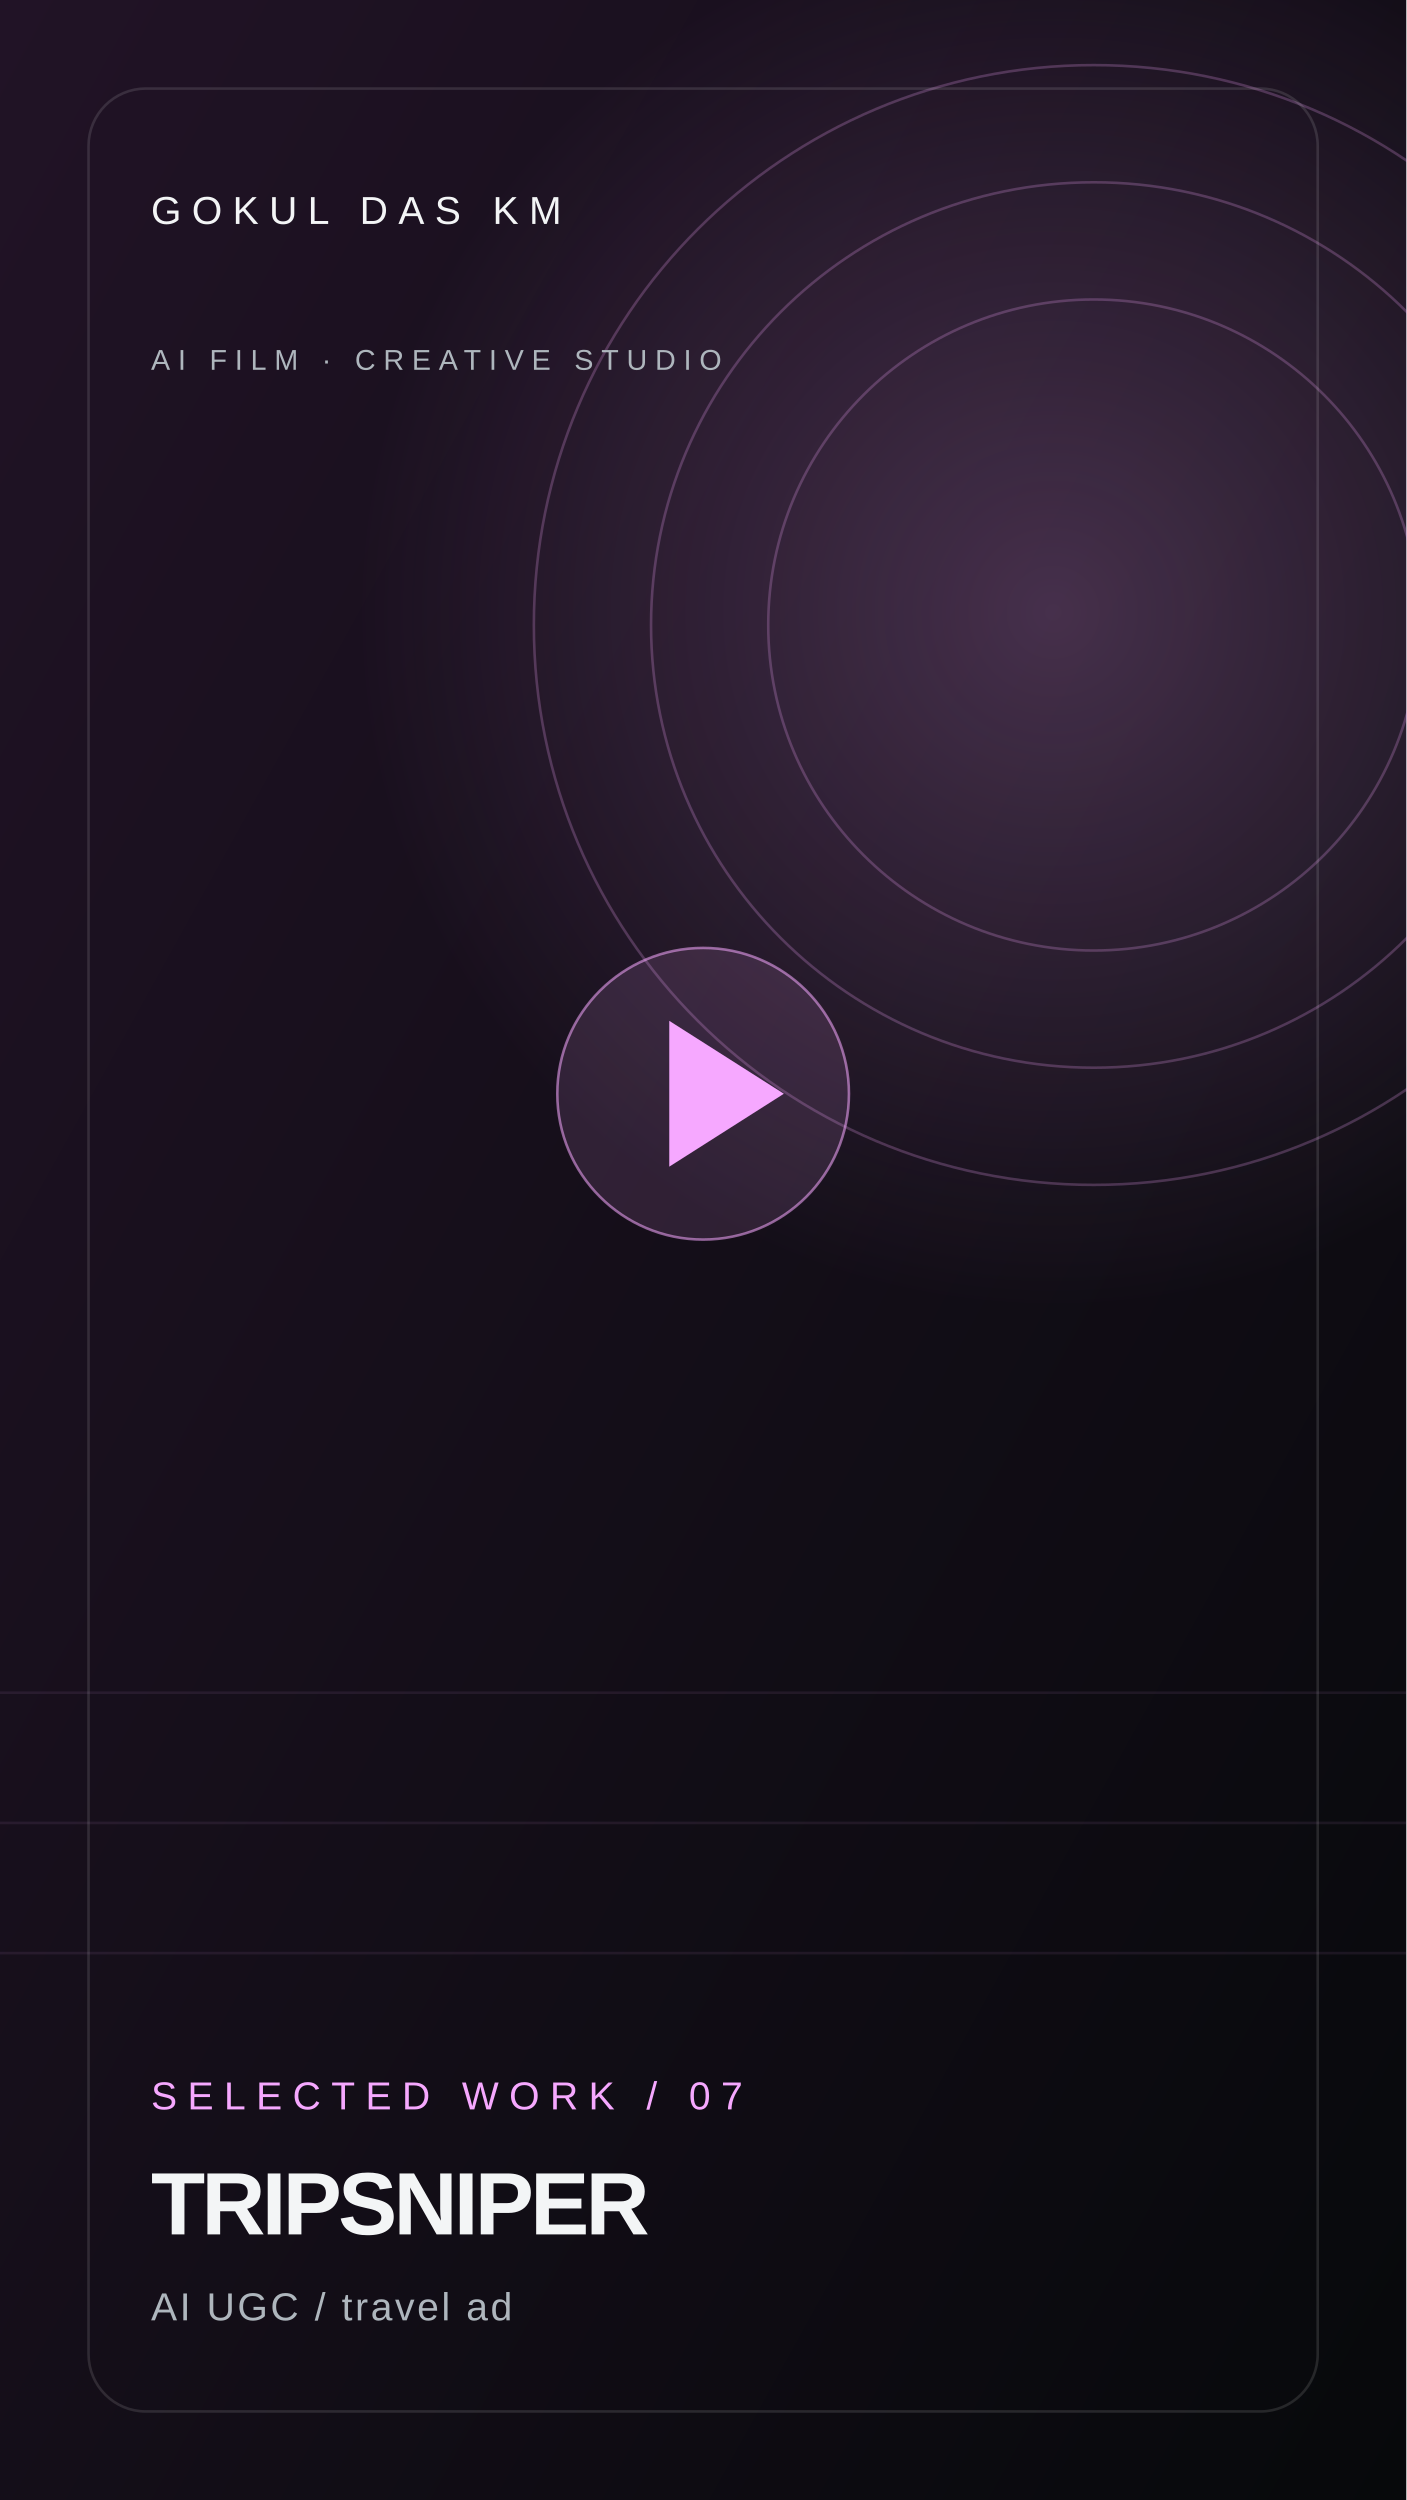
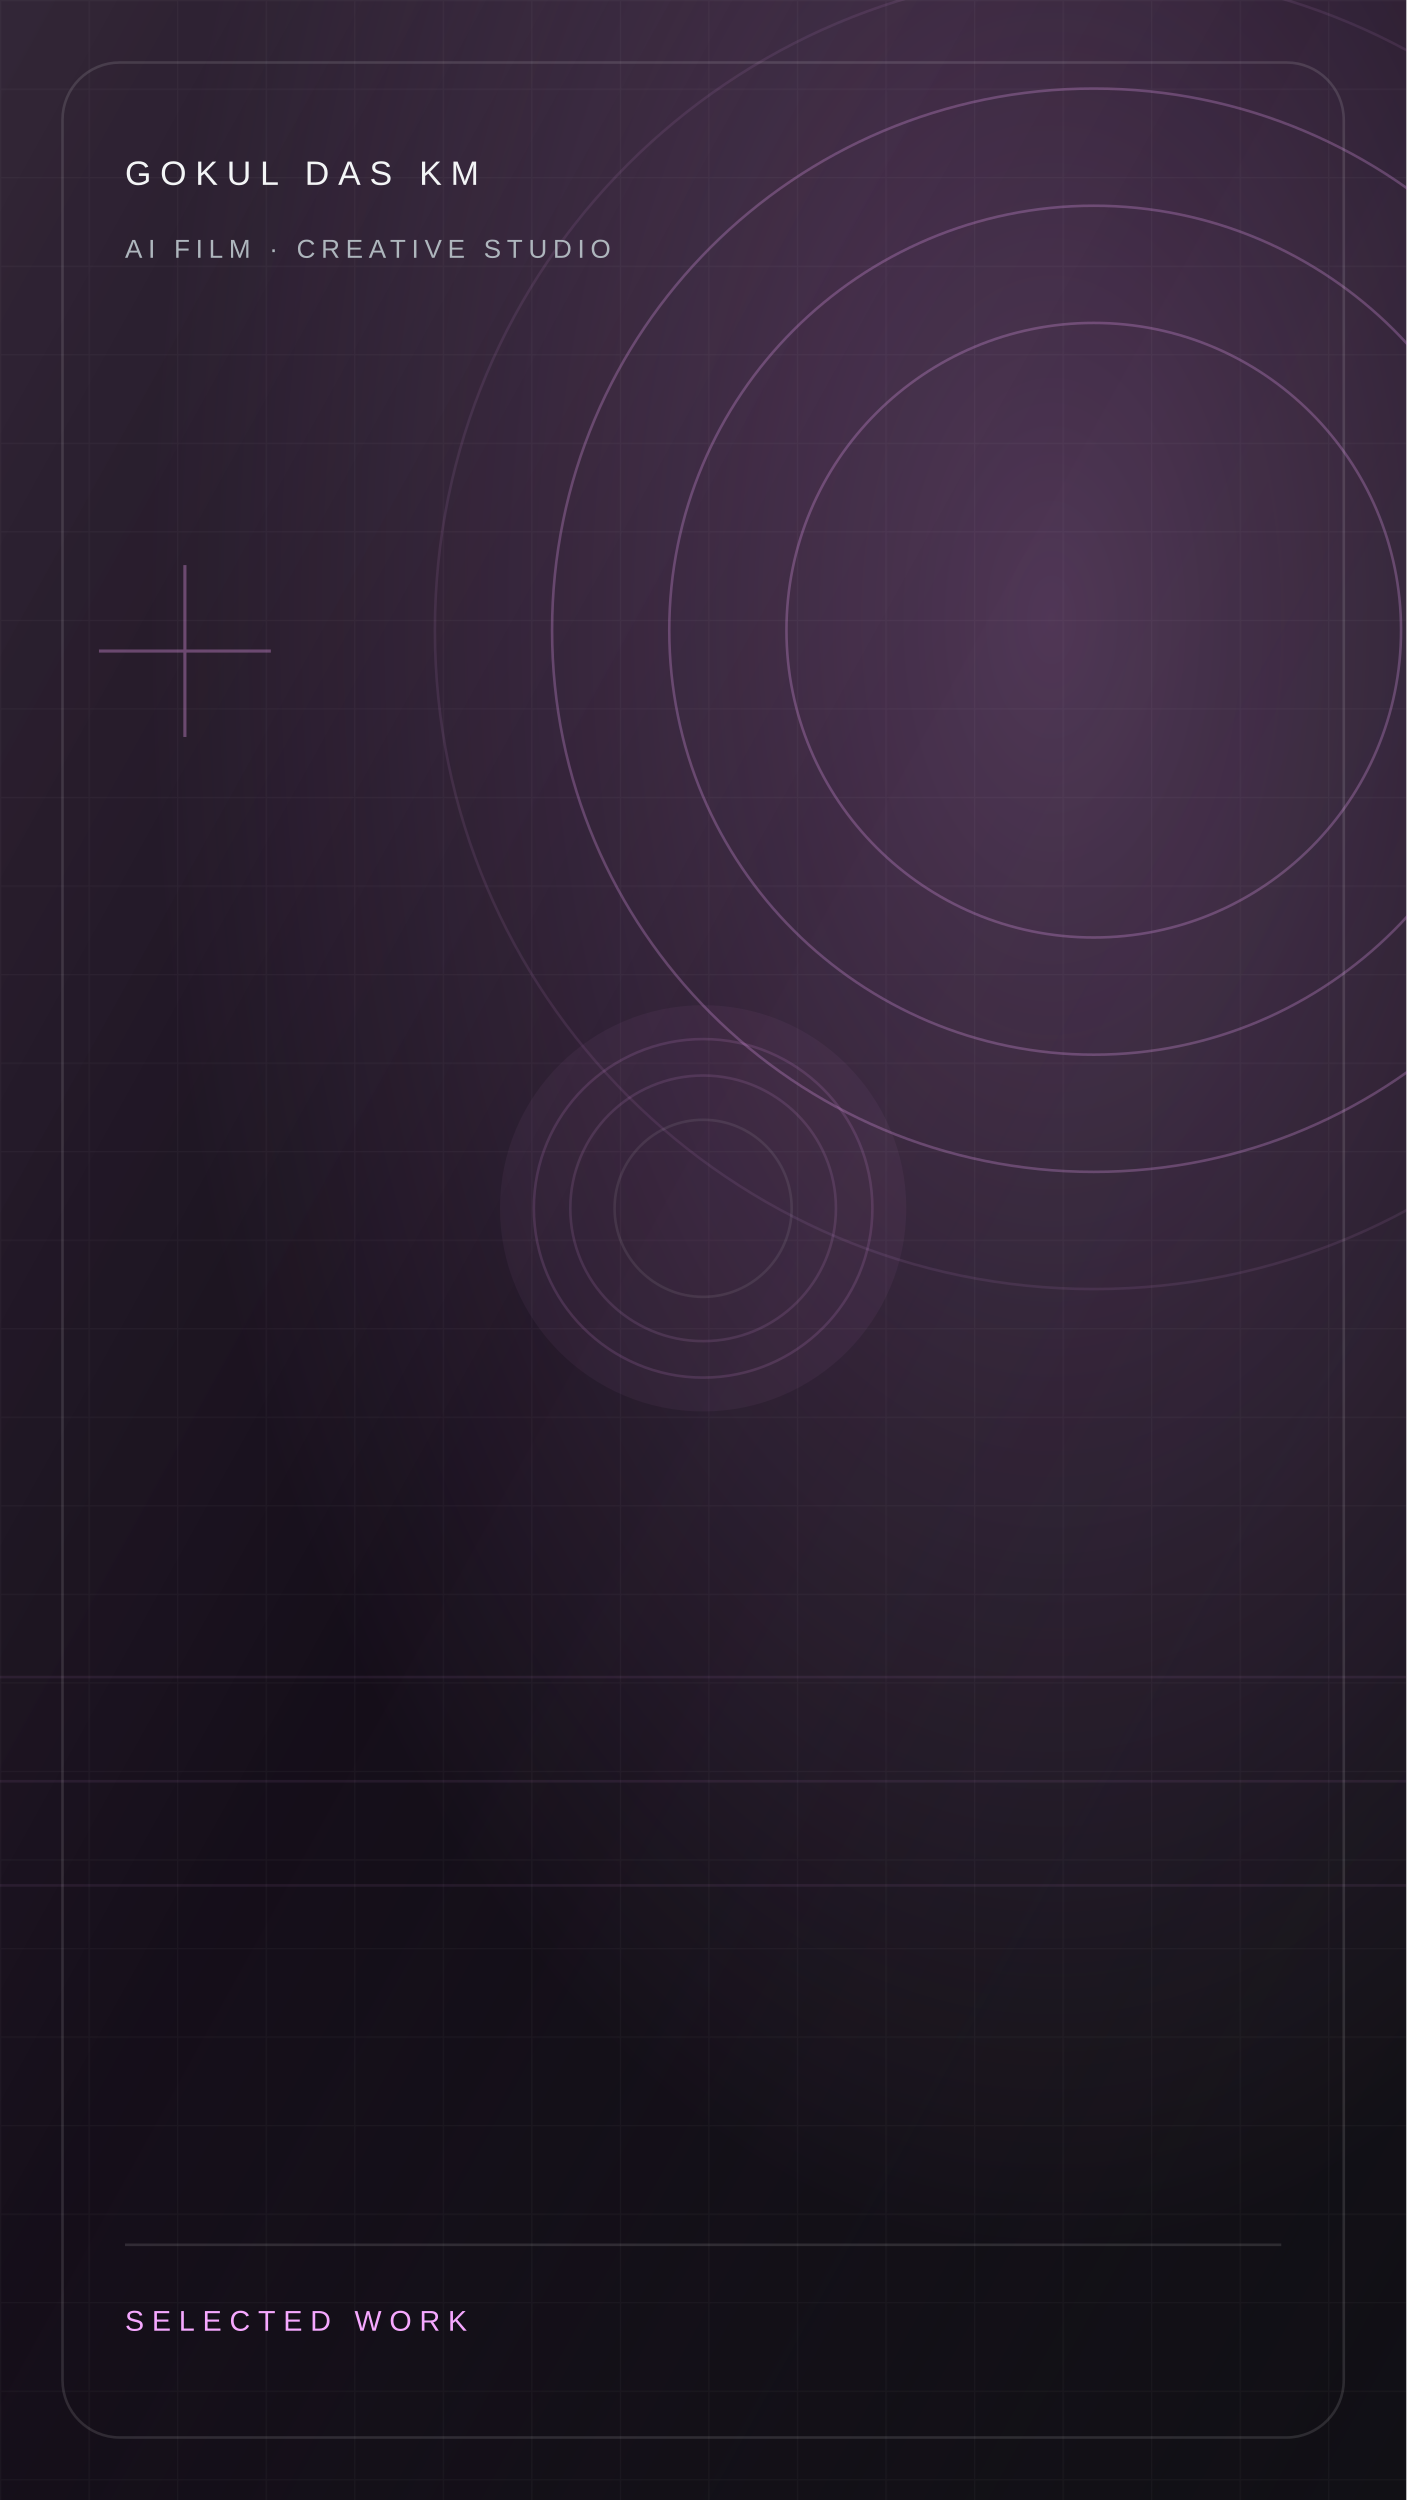
<svg xmlns="http://www.w3.org/2000/svg" width="540" height="960" viewBox="0 0 540 960">
  <defs>
    <linearGradient id="bg" x1="0" y1="0" x2="1" y2="1">
      <stop offset="0" stop-color="#211326" />
      <stop offset="1" stop-color="#07090b" />
    </linearGradient>
-     <radialGradient id="halo">
-       <stop offset="0" stop-color="#f6a8ff" stop-opacity=".22" />
+     <radialGradient id="halo" cx="0.75" cy="0.25" r="0.65">
+       <stop offset="0" stop-color="#f6a8ff" stop-opacity=".26" />
      <stop offset="1" stop-color="#f6a8ff" stop-opacity="0" />
    </radialGradient>
+     <linearGradient id="sheen" x1="0" y1="0" x2="1" y2="1">
+       <stop offset="0" stop-color="#fff" stop-opacity=".08" />
+       <stop offset=".45" stop-color="#fff" stop-opacity="0" />
+       <stop offset="1" stop-color="#f6a8ff" stop-opacity=".04" />
+     </linearGradient>
+     <pattern id="grid" width="34" height="34" patternUnits="userSpaceOnUse">
+       <path d="M34 0H0V34" fill="none" stroke="#fff" stroke-opacity=".035" stroke-width="1" />
+     </pattern>
  </defs>
  <rect width="540" height="960" fill="url(#bg)" />
-   <circle cx="405" cy="235" r="270" fill="url(#halo)" />
-   <g fill="none" stroke="#f6a8ff" stroke-opacity=".23">
-     <circle cx="420" cy="240" r="125" />
-     <circle cx="420" cy="240" r="170" />
-     <circle cx="420" cy="240" r="215" />
-     <path d="M0 650H540M0 700H540M0 750H540" stroke-opacity=".08" />
+   <rect width="540" height="960" fill="url(#halo)" />
+   <rect width="540" height="960" fill="url(#sheen)" />
+   <rect width="540" height="960" fill="url(#grid)" />
+   <g fill="none" stroke="#f6a8ff" stroke-opacity=".25">
+     <circle cx="420" cy="242" r="118" />
+     <circle cx="420" cy="242" r="163" />
+     <circle cx="420" cy="242" r="208" />
+     <circle cx="420" cy="242" r="253" stroke-opacity=".09" />
+     <path d="M0 644H540M0 684H540M0 724H540" stroke-opacity=".075" />
+     <path d="M38 250H104M71 217V283" stroke-opacity=".32" stroke-width="1.2" />
  </g>
-   <rect x="34" y="34" width="472" height="892" rx="22" fill="none" stroke="#ffffff" stroke-opacity=".12" />
-   <text x="58" y="86" fill="#f3f5f6" font-family="Arial,Helvetica,sans-serif" font-size="15" letter-spacing="4">GOKUL DAS KM</text>
-   <text x="58" y="810" fill="#f6a8ff" font-family="Arial,Helvetica,sans-serif" font-size="15" letter-spacing="4">SELECTED WORK / 07</text>
-   <text x="58" y="858" fill="#f3f5f6" font-family="Arial,Helvetica,sans-serif" font-size="34" font-weight="700" letter-spacing="-1.4">TRIPSNIPER</text>
-   <text x="58" y="891" fill="#aeb6bd" font-family="Arial,Helvetica,sans-serif" font-size="15" letter-spacing="1">AI UGC / travel ad</text>
-   <circle cx="270" cy="420" r="56" fill="#f6a8ff" fill-opacity=".12" stroke="#f6a8ff" stroke-opacity=".55" />
-   <path d="M257 392L257 448L301 420Z" fill="#f6a8ff" />
-   <text x="58" y="142" fill="#aeb6bd" font-family="Arial,Helvetica,sans-serif" font-size="11" letter-spacing="3">AI FILM  ·  CREATIVE STUDIO</text>
+   <rect x="24" y="24" width="492" height="912" rx="22" fill="none" stroke="#fff" stroke-opacity=".12" />
+   <text x="48" y="71" fill="#f3f5f6" font-family="Arial,Helvetica,sans-serif" font-size="13" letter-spacing="3.4">GOKUL DAS KM</text>
+   <text x="48" y="99" fill="#aeb6bd" font-family="Arial,Helvetica,sans-serif" font-size="10" letter-spacing="2.2">AI FILM  ·  CREATIVE STUDIO</text>
+   <g transform="translate(270 464)">
+     <circle r="78" fill="#f6a8ff" fill-opacity=".045" />
+     <circle r="65" fill="none" stroke="#f6a8ff" stroke-opacity=".13" />
+     <circle r="51" fill="none" stroke="#f6a8ff" stroke-opacity=".12" />
+     <circle r="34" fill="none" stroke="#fff" stroke-opacity=".08" />
+   </g>
+   <path d="M48 862H492" stroke="#fff" stroke-opacity=".12" />
+   <text x="48" y="895" fill="#f6a8ff" font-family="Arial,Helvetica,sans-serif" font-size="11" letter-spacing="3">SELECTED WORK</text>
</svg>
